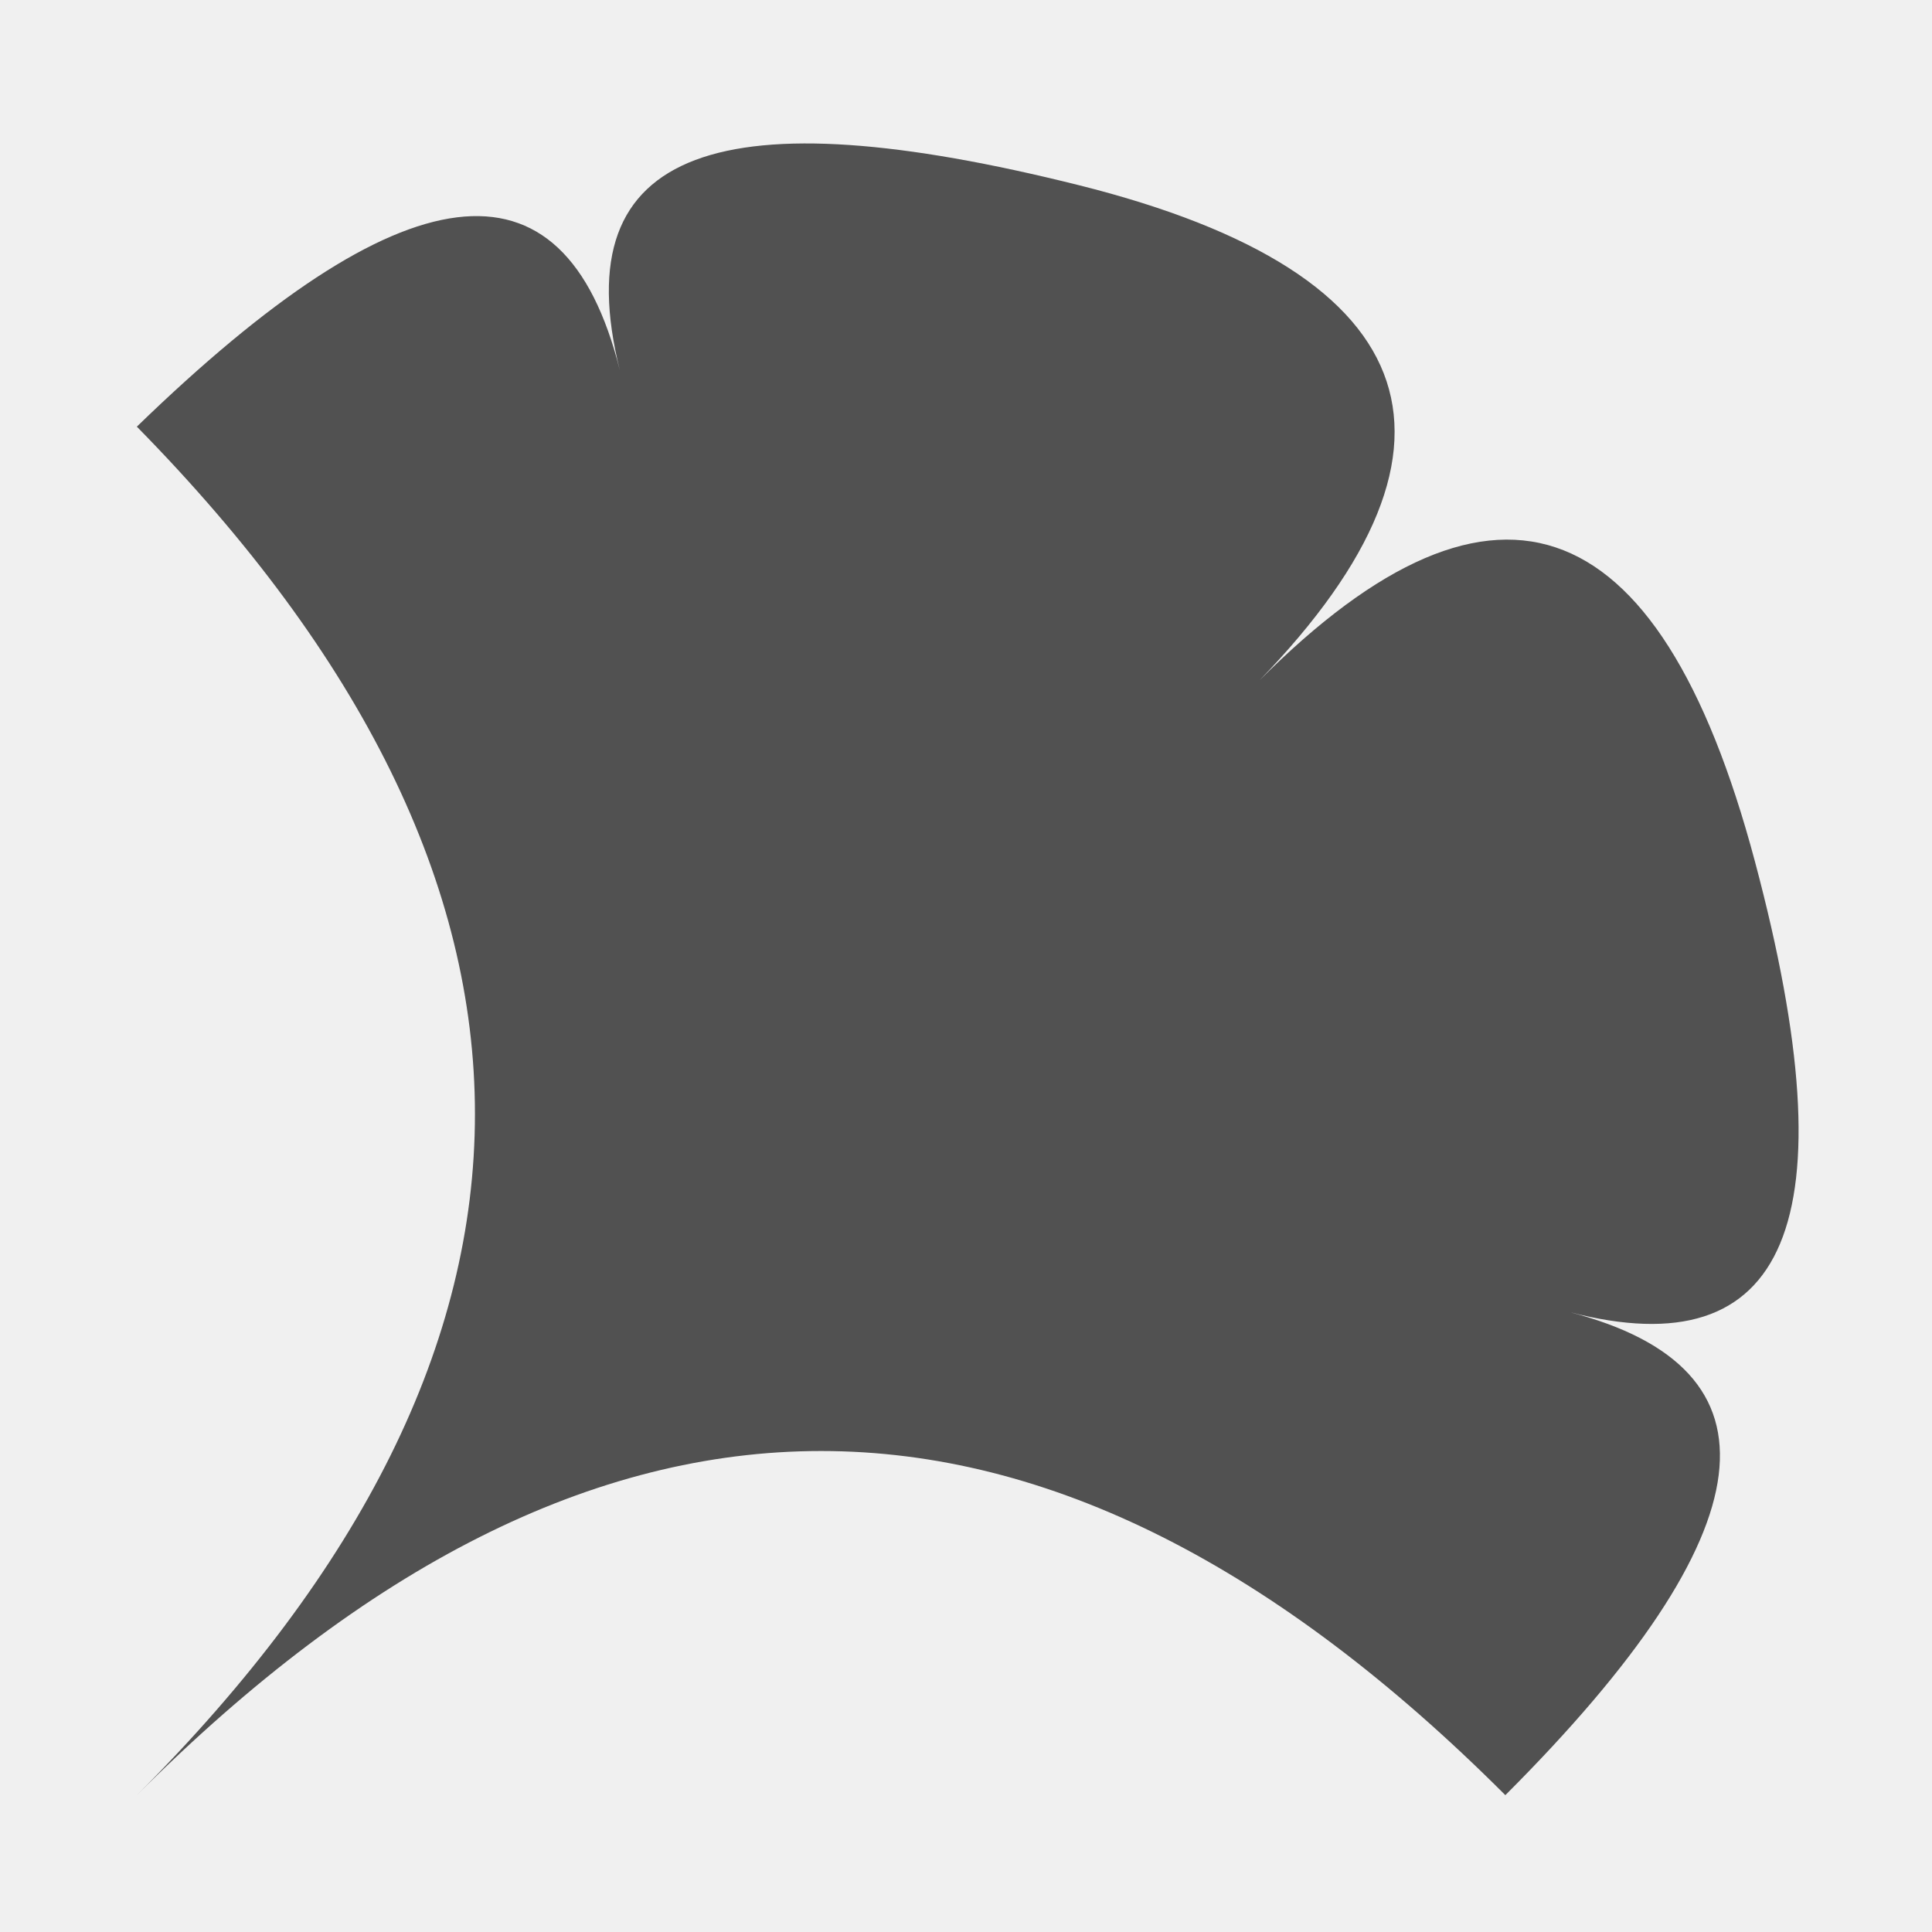
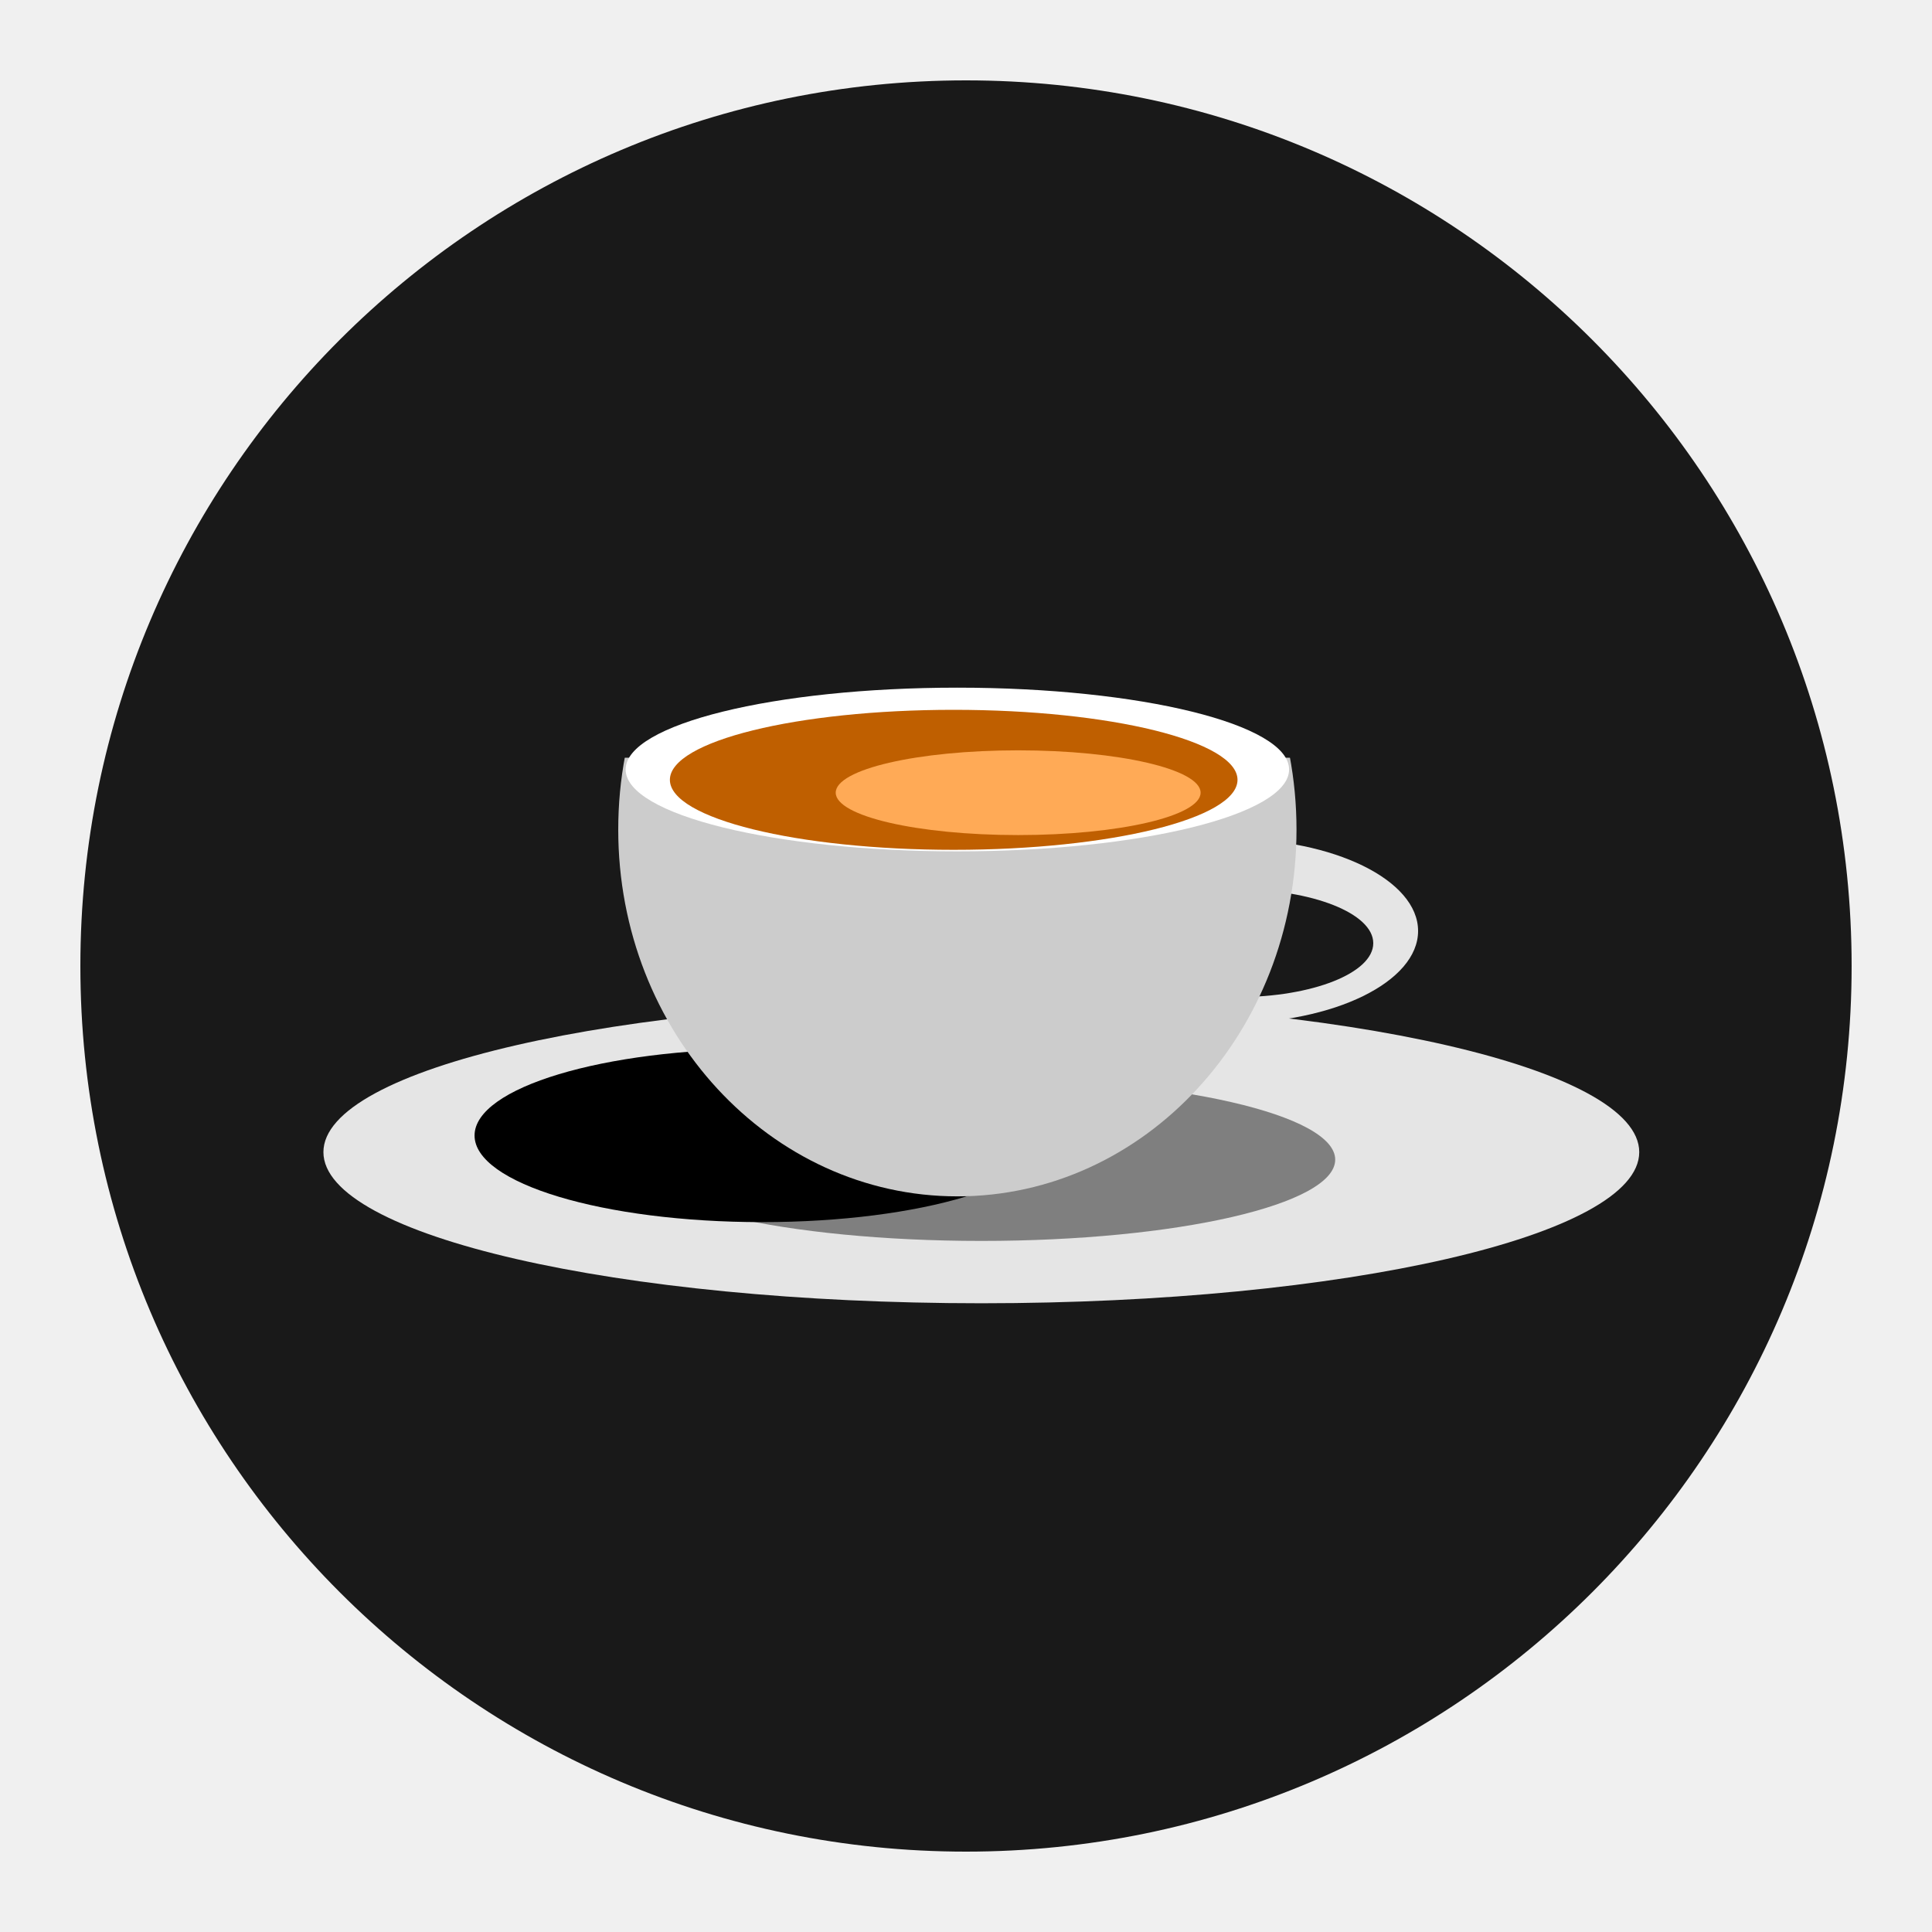
- <svg xmlns="http://www.w3.org/2000/svg" version="1.1" x="0px" y="0px" width="24px" height="24px" viewBox="0 0 24 24">
-   <style type="text/css">
- 	.st0{fill:#515151;}
- </style>
-   <path class="st0" d="M1.7,22.3c5.7-5.7,11.3-5.7,17,0c3.3-3.3,3.5-5.3,0.8-6c2.7,0.7,3.5-1.1,2.3-5.6s-3.3-5.2-6.3-2.1  c3-3,2.3-5.2-2.1-6.3S7,1.8,7.7,4.6C7,1.8,5,2.1,1.7,5.3C7.3,11,7.3,16.7,1.7,22.3" />
+ <svg xmlns="http://www.w3.org/2000/svg" width="30" height="30">
+   <g>
+     <g stroke="null" stroke-width="0" id="svg_37">
+       <ellipse stroke="#000" ry="13.752" rx="13.752" id="svg_36" cy="15" cx="15" fill="#191919" />
+       <ellipse stroke="#000" ry="2.347" rx="10.216" id="svg_31" cy="17.89" cx="15.238" fill="#e5e5e5" />
+       <ellipse stroke="#000" ry="1.262" rx="5.495" id="svg_32" cy="18.007" cx="15.238" fill="#7f7f7f" />
+       <ellipse stroke="#000000" ry="1.431" rx="2.919" id="svg_29" cy="14.456" cx="19.101" fill="#e5e5e5" />
+       <ellipse stroke="#000000" ry="0.837" rx="2.112" id="svg_30" cy="14.646" cx="19.212" fill="#191919" />
+       <ellipse stroke="#000" ry="1.345" rx="4.464" id="svg_33" cy="17.632" cx="11.833" fill="#000000" />
+       <ellipse stroke="#000" ry="5.695" rx="5.266" id="svg_27" cy="12.882" cx="14.866" fill="#cccccc" />
+       <rect stroke="#191919" id="svg_28" height="6.754" width="15.911" y="5.012" x="6.91" fill="#191919" />
+       <ellipse stroke="#000" ry="1.271" rx="5.151" id="svg_21" cy="11.949" cx="14.866" fill="#ffffff" />
+       <ellipse stroke="#000" ry="1.087" rx="4.407" id="svg_18" cy="12.109" cx="14.809" fill="#bf5f00" />
+       <ellipse stroke="#ffd4aa" ry="0.658" rx="2.833" id="svg_34" cy="12.309" cx="15.81" fill="#ffaa56" />
+     </g>
+   </g>
</svg>
